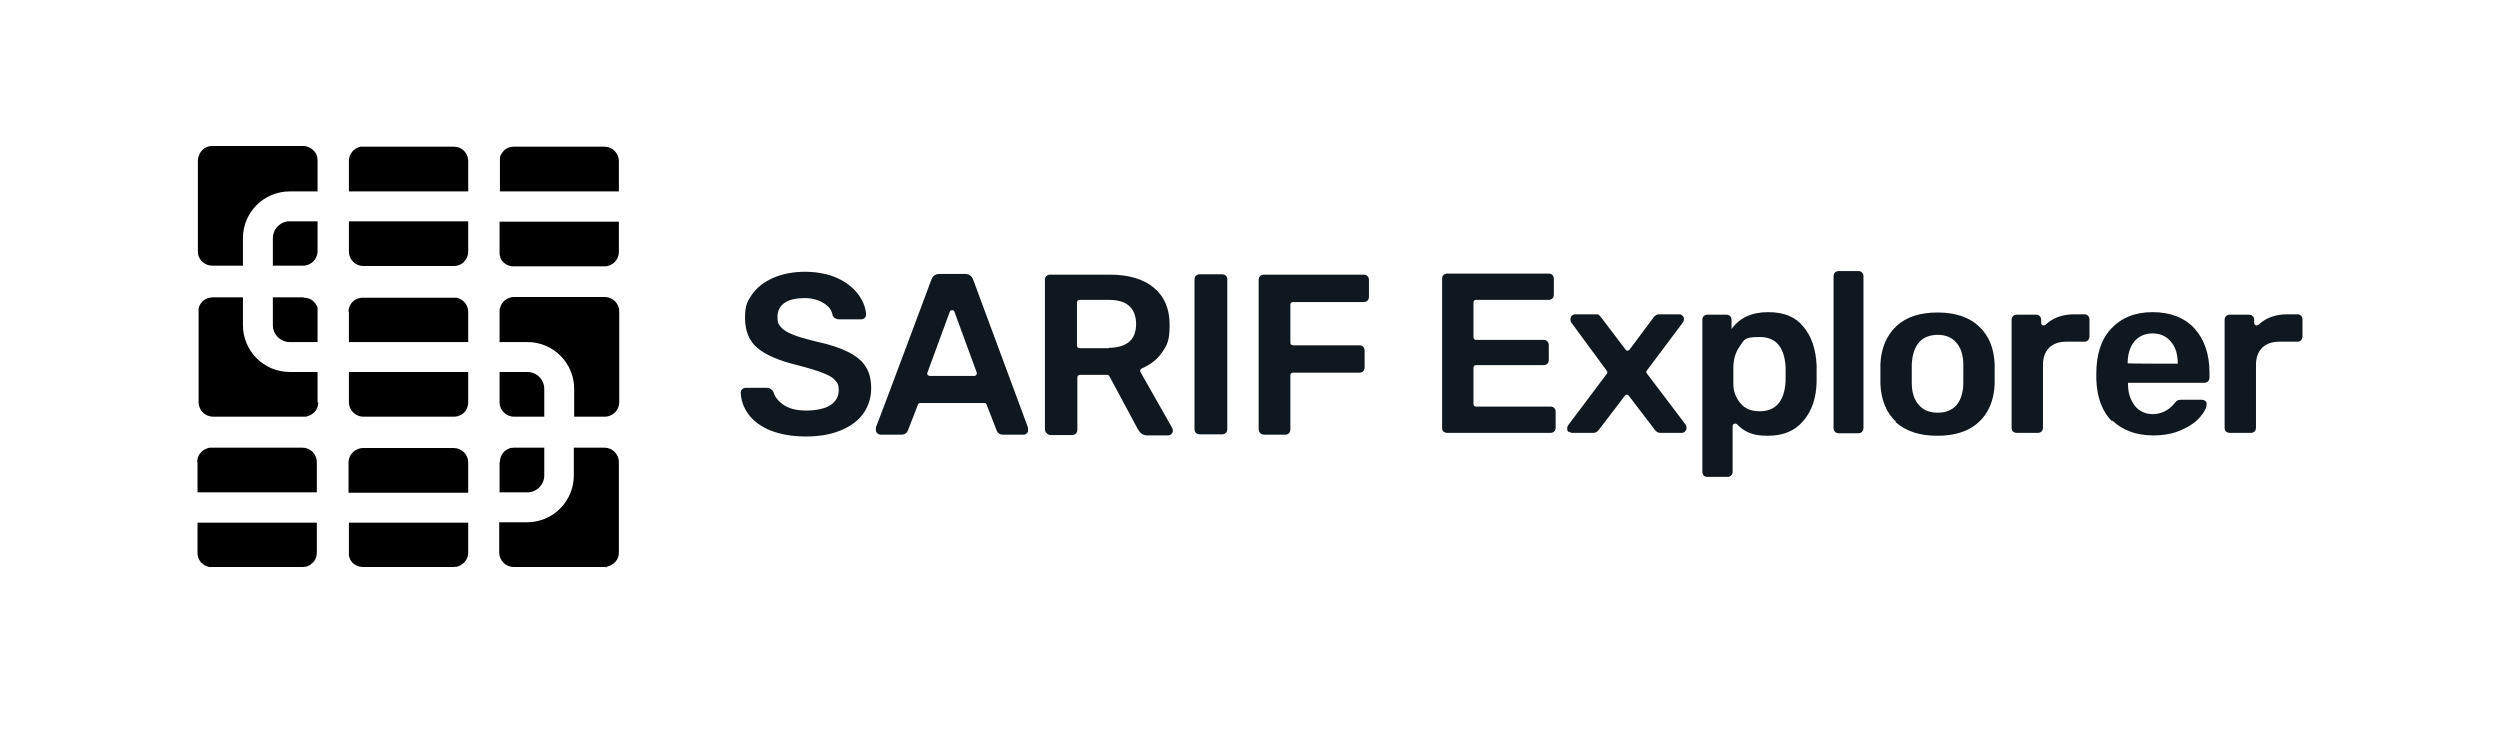
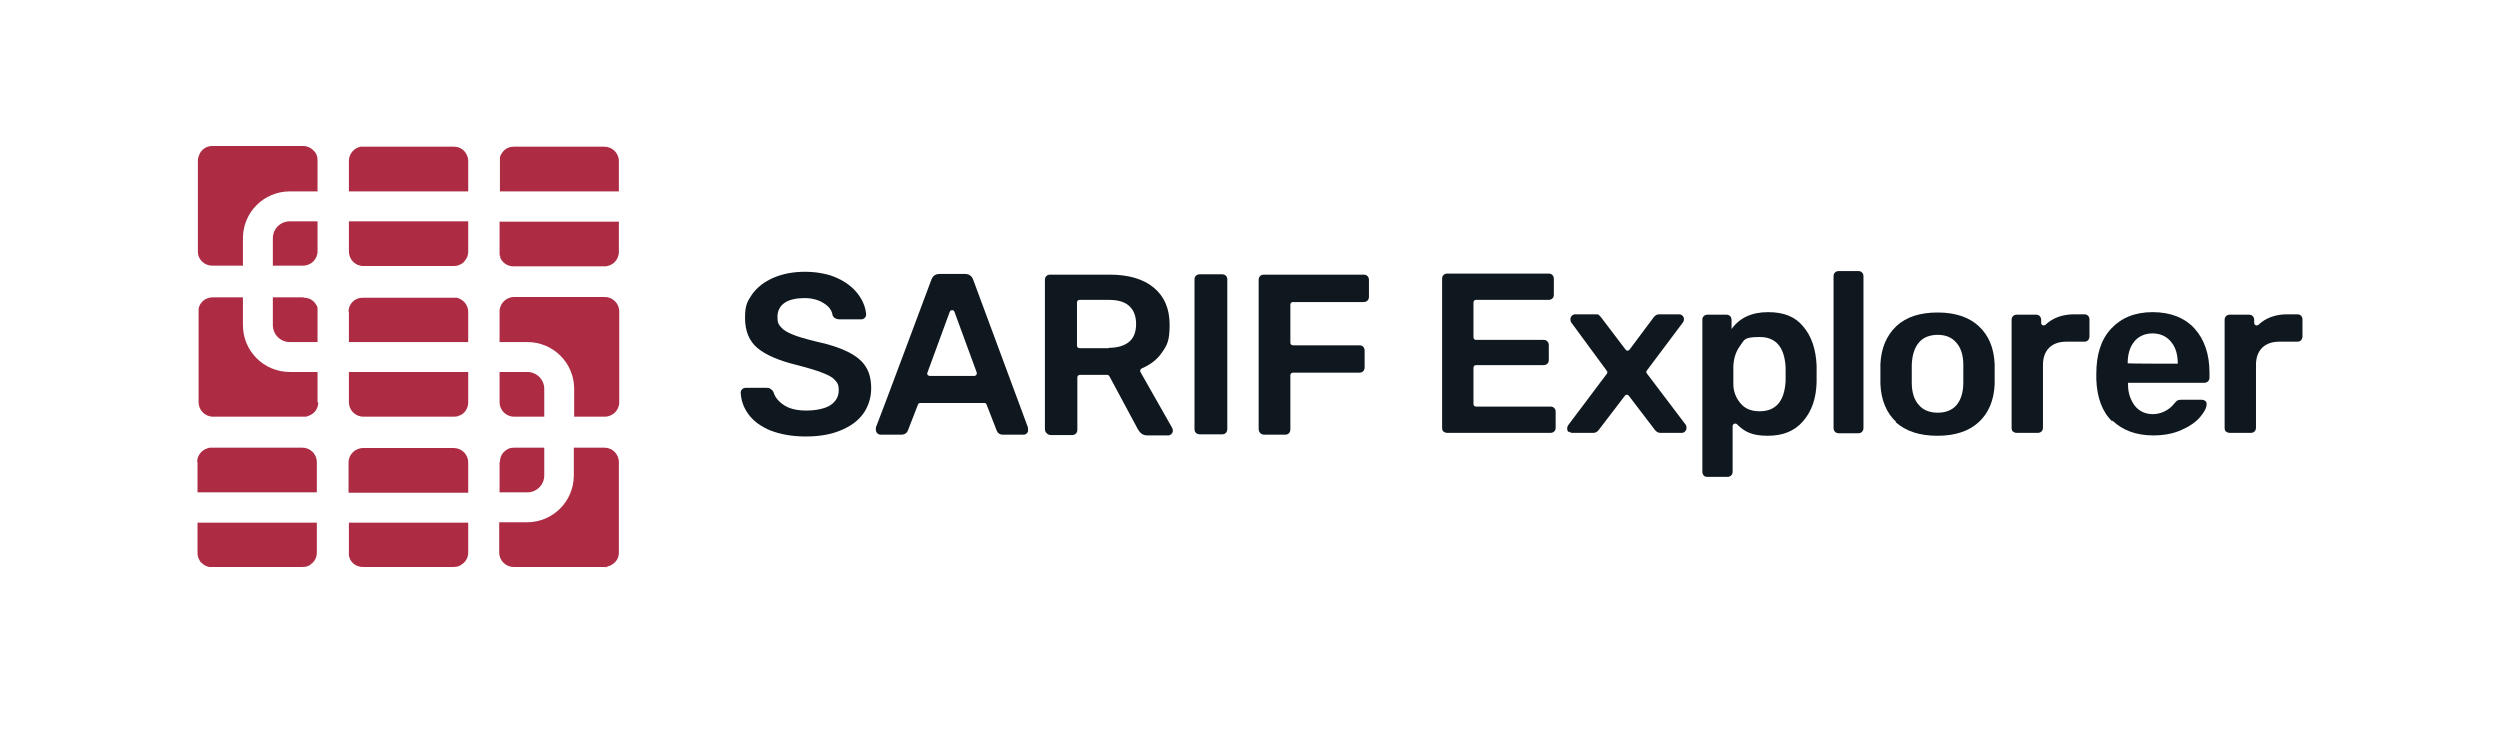
<svg xmlns="http://www.w3.org/2000/svg" version="1.1" viewBox="0 0 693.6 209.1">
  <defs>
    <style>
      .cls-1 {
        fill: #10181f;
      }

-       @media (prefers-color-scheme: dark) {
-       .cls-1 {
-         fill: #efefef;
-         stroke: none;
-       }
- 
      .cls-2 {
        fill: #ad2b43;
      }
-     }
+ 
+       @media (prefers-color-scheme: dark) {
+         .cls-1 {
+           fill: #efefef;
+           stroke: none;
+         }
+       }
    </style>
  </defs>
  <g>
    <g id="Layer_2">
      <g>
        <path class="cls-2" d="M96.8,86.5c0-1.4.7-2.6,1.8-3.3-1.1.7-1.8,1.9-1.8,3.3v8.4h0v-8.4Z" />
        <path class="cls-2" d="M88,85.4c0,.1,0,.2,0,.3,0-.1,0-.2,0-.3Z" />
        <path class="cls-2" d="M86.5,114.8c-.4.3-.8.5-1.2.6.4-.1.8-.3,1.2-.6Z" />
        <path class="cls-2" d="M100.8,115.6h25.2c.6,0,1.2-.2,1.7-.4-.5.3-1.1.4-1.7.4h-25.2Z" />
        <path class="cls-2" d="M129.9,86.5v8.4h0v-8.4c0-1.9-1.4-3.5-3.2-3.9,1.8.4,3.2,2,3.2,3.9Z" />
        <path class="cls-2" d="M126.7,82.6c-.3,0-.5,0-.8,0h-8.4s8.4,0,8.4,0c.3,0,.5,0,.8,0Z" />
        <path class="cls-2" d="M100.8,40.7h0c-.3,0-.5,0-.8,0,.3,0,.5,0,.8,0h0Z" />
        <path class="cls-2" d="M88.1,69.7c0,2.2-1.8,4-4,4h0,0c2.2,0,4-1.8,4-4v-8.3h0v8.3Z" />
        <path class="cls-2" d="M96.8,44.7c0-1.9,1.4-3.5,3.2-3.9-1.8.4-3.2,2-3.2,3.9v8.4h0v-8.4Z" />
        <path class="cls-2" d="M87,41.8c-.7-.7-1.7-1.2-2.8-1.2h-16.8s16.8,0,16.8,0c1.1,0,2.1.4,2.8,1.2Z" />
        <path class="cls-2" d="M56.2,83.7c.2-.2.5-.4.8-.6-.3.2-.6.4-.8.6Z" />
        <path class="cls-2" d="M138.6,128.2c0-1.6,1-3.1,2.4-3.7-1.4.6-2.4,2-2.4,3.7v8.4h0v-8.4Z" />
        <path class="cls-2" d="M83.9,124.3h-25.2c-.4,0-.8,0-1.2.2.4-.1.8-.2,1.2-.2h25.2Z" />
        <path class="cls-2" d="M58.7,157.4c-.3,0-.5,0-.8,0,.3,0,.5,0,.8,0h25.2c.5,0,1.1-.1,1.5-.3-.5.2-1,.3-1.5.3h-25.2Z" />
        <path class="cls-2" d="M97,154.7c0-.2-.1-.4-.2-.6,0,.2,0,.4.2.6Z" />
        <path class="cls-2" d="M57.9,157.3c-.8-.2-1.5-.5-2-1.1.5.5,1.2.9,2,1.1Z" />
        <path class="cls-2" d="M86.4,156.5c-.3.2-.6.4-.9.6.3-.1.7-.4.9-.6Z" />
        <path class="cls-2" d="M55.9,156.2c-.2-.2-.4-.5-.6-.7.2.3.3.5.6.7Z" />
        <path class="cls-2" d="M98,125.4c.2-.2.4-.3.6-.5-.2.1-.4.3-.6.5Z" />
        <path class="cls-2" d="M138.6,86.5c0-.4,0-.8.2-1.2-.1.4-.2.8-.2,1.2v8.4h0v-8.4Z" />
        <path class="cls-2" d="M167.7,82.5h-25.2c-.7,0-1.3.2-1.9.5.6-.3,1.2-.5,1.9-.5h25.2Z" />
        <path class="cls-2" d="M96.8,69.9v-8.4h0v8.4c0,2.2,1.8,4,4,4h16.8s-16.8,0-16.8,0c-2.2,0-4-1.8-4-4Z" />
        <path class="cls-2" d="M170,156.6c-.4.3-.8.5-1.3.6.5-.1.9-.3,1.3-.6Z" />
        <path class="cls-2" d="M97.1,155c.6,1.4,2,2.4,3.7,2.4h16.8s-16.8,0-16.8,0c-1.6,0-3.1-1-3.7-2.4Z" />
        <path class="cls-2" d="M84.2,82.5c1.5,0,2.8.9,3.5,2.1-.7-1.3-2-2.1-3.5-2.1h-8.5s8.5,0,8.5,0Z" />
        <path class="cls-2" d="M127.5,41c1.4.6,2.4,2,2.4,3.7v8.4h0v-8.4c0-1.6-1-3.1-2.4-3.7Z" />
        <path class="cls-2" d="M138.6,69.9c0,.4,0,.9.2,1.3-.1-.4-.2-.8-.2-1.3h0Z" />
        <path class="cls-2" d="M141,41c-.8.3-1.4.9-1.9,1.7.4-.7,1.1-1.3,1.9-1.7Z" />
        <path class="cls-2" d="M138.6,44c0,0,0-.2,0-.3,0,0,0,.2,0,.3Z" />
        <path class="cls-2" d="M138.9,71.4c.6,1.4,2,2.4,3.7,2.4h16.8s-16.8,0-16.8,0c-1.6,0-3.1-1-3.7-2.4Z" />
        <path class="cls-2" d="M129.9,69.9c0,1-.4,1.9-.9,2.5.6-.7.9-1.6.9-2.5v-8.4h0v8.4Z" />
        <path class="cls-2" d="M171.7,69.9v-8.4h-33.1v8.4c0,.4,0,.9.2,1.3,0,0,0,.2,0,.3.6,1.4,2,2.4,3.7,2.4h16.8s8.4,0,8.4,0c2.2,0,4-1.8,4-4Z" />
        <path class="cls-2" d="M138.6,53.1h33.1v-8.4c0-2.2-1.8-4-4-4h-25.2c-.5,0-1.1.1-1.5.3-.8.3-1.4.9-1.9,1.7-.2.3-.3.6-.4,1,0,0,0,.2,0,.3,0,.2,0,.5,0,.7v8.4Z" />
        <path class="cls-2" d="M138.9,71.4c0,0,0-.2,0-.3,0,0,0,.2,0,.3Z" />
        <path class="cls-2" d="M138.6,44.7c0-.2,0-.5,0-.7,0,.2,0,.5,0,.7v8.4h0v-8.4Z" />
        <path class="cls-2" d="M138.7,43.7c0-.4.2-.7.4-1-.2.3-.3.6-.4,1Z" />
        <path class="cls-2" d="M59,73.7h8.4v-7.6c0-7.2,5.8-13,13-13h7.7v-8.6c0-1.1-.4-2.1-1.2-2.8-.7-.7-1.7-1.2-2.8-1.2h-16.8s-8.4,0-8.4,0c-1.4,0-2.6.7-3.3,1.8-.2.3-.3.6-.4.9-.2.4-.3.9-.3,1.4v25.2c0,.5.1,1.1.3,1.5.6,1.4,2,2.4,3.7,2.4Z" />
        <path class="cls-2" d="M88.1,69.7v-8.3h-7.7c-2.6,0-4.7,2.1-4.7,4.7v7.6h8.4c2.2,0,4-1.8,4-4Z" />
        <path class="cls-2" d="M55.3,43.2c.1-.3.2-.6.4-.9-.2.3-.3.6-.4.9Z" />
        <path class="cls-2" d="M87,41.8c.7.7,1.2,1.7,1.2,2.8v8.6h0v-8.6c0-1.1-.4-2.1-1.2-2.8Z" />
        <path class="cls-2" d="M59,40.6h8.4s-8.4,0-8.4,0c-1.4,0-2.6.7-3.3,1.8.7-1.1,1.9-1.8,3.3-1.8Z" />
        <path class="cls-2" d="M171.7,128.2c0-2.2-1.8-4-4-4h-8.5v7.7c0,7.2-5.8,13-13,13h-7.7v8.4c0,2.2,1.8,4,4,4h25.2c.4,0,.7,0,1-.2.5-.1.9-.3,1.3-.6.3-.2.5-.5.8-.7.6-.7.9-1.5.9-2.5v-25.2Z" />
        <path class="cls-2" d="M138.6,128.2v8.4h7.7c2.6,0,4.7-2.1,4.7-4.7v-7.7h-8.4c-.5,0-1.1.1-1.5.3-1.4.6-2.4,2-2.4,3.7Z" />
        <path class="cls-2" d="M168.7,157.2c-.3,0-.7.2-1,.2.4,0,.7,0,1-.2Z" />
        <path class="cls-2" d="M150.9,124.3h-8.4c-.5,0-1.1.1-1.5.3.5-.2,1-.3,1.5-.3h8.4Z" />
        <path class="cls-2" d="M170,156.6c.3-.2.5-.5.8-.7-.2.3-.5.5-.8.7Z" />
        <path class="cls-2" d="M138.6,153.4v-8.4h0v8.4c0,2.2,1.8,4,4,4h25.2s-25.2,0-25.2,0c-2.2,0-4-1.8-4-4Z" />
        <path class="cls-2" d="M96.8,136.7h33.1v-8.4c0-2.2-1.8-4-4-4h-25.2c-.8,0-1.6.3-2.2.7-.2.1-.4.3-.6.5-.7.7-1.2,1.7-1.2,2.8v8.4Z" />
        <path class="cls-2" d="M129.9,153.4v-8.4h-33.1v8.4c0,.2,0,.4,0,.6,0,.2,0,.4.2.6,0,0,0,.2,0,.3.6,1.4,2,2.4,3.7,2.4h25.2c.5,0,1.1-.1,1.5-.3.2-.1.5-.2.7-.4,1.1-.7,1.8-1.9,1.8-3.3Z" />
        <path class="cls-2" d="M129.9,153.4c0,1.4-.7,2.6-1.8,3.3,1.1-.7,1.8-1.9,1.8-3.3v-8.4h0v8.4Z" />
        <path class="cls-2" d="M125.9,124.3h-25.2c-.8,0-1.6.3-2.2.7.6-.4,1.4-.7,2.2-.7h25.2c2.2,0,4,1.8,4,4v8.4h0v-8.4c0-2.2-1.8-4-4-4Z" />
        <path class="cls-2" d="M96.8,128.2c0-1.1.4-2.1,1.2-2.8-.7.7-1.2,1.7-1.2,2.8v8.4h0v-8.4Z" />
        <path class="cls-2" d="M117.5,157.4h8.4c.5,0,1.1-.1,1.5-.3-.5.2-1,.3-1.5.3h-8.4Z" />
        <path class="cls-2" d="M96.8,145h0v8.4c0,.2,0,.4,0,.6,0-.2,0-.4,0-.6v-8.4Z" />
        <path class="cls-2" d="M97.1,155c0,0,0-.2,0-.3,0,0,0,.2,0,.3Z" />
        <path class="cls-2" d="M138.6,94.9h7.7c7.2,0,13,5.8,13,13v7.7h8.5c2.2,0,4-1.8,4-4v-25.2c0-2.2-1.8-4-4-4h-25.2c-.7,0-1.3.2-1.9.5-.9.5-1.6,1.3-1.9,2.3-.1.4-.2.8-.2,1.2v8.4Z" />
        <path class="cls-2" d="M146.3,103.2h-7.7v8.4c0,2.2,1.8,4,4,4h8.4v-7.7c0-2.6-2.1-4.7-4.7-4.7Z" />
        <path class="cls-2" d="M171.7,86.5v14.4s0-14.4,0-14.4c0-2.2-1.8-4-4-4h0c2.2,0,4,1.8,4,4Z" />
        <path class="cls-2" d="M140.7,83c-.9.5-1.6,1.3-1.9,2.3.3-1,1-1.8,1.9-2.3Z" />
        <path class="cls-2" d="M96.8,103.2v8.4c0,2.2,1.8,4,4,4h25.2c.6,0,1.2-.2,1.7-.4,1.3-.6,2.2-2,2.2-3.6v-8.4h-33.1Z" />
        <path class="cls-2" d="M96.8,86.5v8.4h33.1v-8.4c0-1.9-1.4-3.5-3.2-3.9-.3,0-.5,0-.8,0h-8.4s-16.8,0-16.8,0c-.8,0-1.5.2-2.2.6-1.1.7-1.8,1.9-1.8,3.3Z" />
        <path class="cls-2" d="M100.8,115.6h0c-2.2,0-4-1.8-4-4v-8.4h0v8.4c0,2.2,1.8,4,4,4Z" />
        <path class="cls-2" d="M117.5,82.5h-16.8c-.8,0-1.5.2-2.2.6.6-.4,1.4-.6,2.2-.6h16.8Z" />
        <path class="cls-2" d="M127.7,115.2c1.3-.6,2.2-2,2.2-3.6h0c0,1.6-.9,2.9-2.2,3.6Z" />
        <path class="cls-2" d="M88.1,111.6v-8.4h-7.7c-7.2,0-13-5.8-13-13v-7.7h-8.4c-.7,0-1.4.2-2,.5-.3.2-.6.4-.8.6-.2.2-.3.4-.5.6-.3.4-.5.9-.6,1.4,0,.3,0,.5,0,.8v25.2c0,2.2,1.8,4,4,4h25.2c.4,0,.8,0,1.2-.2.4-.1.8-.3,1.2-.6,1-.7,1.6-1.9,1.6-3.2Z" />
        <path class="cls-2" d="M84.2,82.5h-8.5v7.7c0,2.6,2.1,4.7,4.7,4.7h7.7v-8.4c0-.2,0-.5,0-.7,0-.1,0-.2,0-.3,0-.3-.2-.6-.3-.8-.7-1.3-2-2.1-3.5-2.1Z" />
        <path class="cls-2" d="M87.7,84.6c.1.3.2.5.3.8,0-.3-.2-.6-.3-.8Z" />
        <path class="cls-2" d="M59,115.6c-2.2,0-4-1.8-4-4v-25.2c0-.3,0-.5,0-.8,0,.3,0,.5,0,.8v25.2c0,2.2,1.8,4,4,4h25.2c.4,0,.8,0,1.2-.2-.4.1-.7.2-1.2.2h-25.2Z" />
        <path class="cls-2" d="M57,83.1c.6-.3,1.3-.5,2-.5h8.4s-8.4,0-8.4,0c-.7,0-1.4.2-2,.5Z" />
        <path class="cls-2" d="M55.1,85.7c.1-.5.3-1,.6-1.4-.3.4-.5.9-.6,1.4Z" />
        <path class="cls-2" d="M88.1,111.6c0,1.3-.6,2.5-1.6,3.2,1-.7,1.6-1.9,1.6-3.2v-8.4h0v8.4Z" />
        <path class="cls-2" d="M88.1,94.9h0v-8.4c0-.2,0-.5,0-.7,0,.2,0,.5,0,.7v8.4Z" />
        <path class="cls-2" d="M96.8,44.7v8.4h33.1v-8.4c0-1.6-1-3.1-2.4-3.7-.5-.2-1-.3-1.5-.3h-25.2s0,0,0,0c-.3,0-.5,0-.8,0-1.8.4-3.2,2-3.2,3.9Z" />
        <path class="cls-2" d="M129.9,61.4h-33.1v8.4c0,2.2,1.8,4,4,4h16.8s8.4,0,8.4,0c.8,0,1.6-.3,2.2-.7.3-.2.6-.5.8-.8.6-.7.9-1.6.9-2.5v-8.4Z" />
        <path class="cls-2" d="M117.5,73.8h8.4c.8,0,1.6-.3,2.2-.7-.6.4-1.4.7-2.2.7h-8.4Z" />
        <path class="cls-2" d="M128.2,73.2c.3-.2.6-.5.8-.8-.2.3-.5.5-.8.8Z" />
        <path class="cls-2" d="M127.5,41c-.5-.2-1-.3-1.5-.3h-25.2s25.2,0,25.2,0c.5,0,1.1.1,1.5.3Z" />
        <path class="cls-2" d="M54.8,128.2v8.4h33.1v-8.4c0-2.2-1.8-4-4-4h-25.2c-.4,0-.8,0-1.2.2-1.6.5-2.8,2-2.8,3.8Z" />
        <path class="cls-2" d="M87.9,153.4v-8.4h-33.1v8.4c0,.8.2,1.5.6,2.1.2.3.3.5.6.7.5.5,1.2.9,2,1.1.3,0,.5,0,.8,0h25.2c.5,0,1.1-.1,1.5-.3.3-.1.7-.4.9-.6.9-.7,1.5-1.8,1.5-3.1Z" />
        <path class="cls-2" d="M87.9,153.4c0,1.2-.6,2.3-1.5,3.1.9-.7,1.5-1.8,1.5-3.1v-8.4h0v8.4Z" />
        <path class="cls-2" d="M54.8,128.2c0-1.8,1.2-3.3,2.8-3.8-1.6.5-2.8,2-2.8,3.8v8.4h0v-8.4Z" />
        <path class="cls-2" d="M54.8,145h0v8.4c0,.8.2,1.5.6,2.1-.4-.6-.6-1.3-.6-2.1v-8.4Z" />
        <path class="cls-2" d="M83.9,124.3c2.2,0,4,1.8,4,4v8.4h0v-8.4c0-2.2-1.8-4-4-4Z" />
      </g>
      <g>
        <path class="cls-1" d="M213.9,119.5c-2.7-1.1-4.8-2.6-6.2-4.5-1.4-1.9-2.1-3.9-2.2-6.1,0-.3.1-.6.4-.9.3-.3.6-.4,1-.4h5.8c.5,0,.8.1,1.1.3.3.2.6.5.8.9.4,1.4,1.4,2.6,2.9,3.6,1.5,1,3.6,1.5,6.2,1.5s5.2-.5,6.7-1.5c1.5-1,2.3-2.4,2.3-4.1s-.4-2.1-1.1-2.9-1.9-1.4-3.5-2c-1.5-.6-3.8-1.3-6.9-2.1-5-1.2-8.7-2.8-11-4.7-2.3-1.9-3.5-4.7-3.5-8.4s.7-4.6,2-6.6c1.4-1.9,3.3-3.4,5.8-4.5,2.5-1.1,5.5-1.7,8.8-1.7s6.6.6,9.1,1.8c2.6,1.2,4.5,2.8,5.8,4.6,1.3,1.8,2,3.7,2.1,5.5,0,.3-.1.6-.4.9-.3.3-.6.4-1,.4h-6c-.9,0-1.6-.4-1.9-1.1-.2-1.4-1-2.5-2.5-3.4-1.4-.9-3.2-1.4-5.3-1.4s-4.2.4-5.5,1.3c-1.3.9-2,2.2-2,3.9s.3,2.1,1,2.9c.7.8,1.7,1.4,3.2,2,1.4.6,3.5,1.2,6.3,1.9,3.8.8,6.8,1.8,9,2.9,2.2,1.1,3.9,2.4,4.9,4,1.1,1.6,1.6,3.7,1.6,6.2s-.8,5.1-2.3,7.1c-1.5,2-3.6,3.5-6.4,4.6-2.7,1.1-5.9,1.6-9.5,1.6s-7.1-.6-9.8-1.7Z" />
        <path class="cls-1" d="M243.4,120.2c-.3-.3-.4-.6-.4-1v-.6c.1,0,15.4-41,15.4-41,.4-1.1,1.2-1.6,2.3-1.6h7c1.1,0,1.9.5,2.3,1.6l15.2,41v.6c.1.4,0,.7-.3,1-.3.3-.6.4-.9.4h-5.7c-.9,0-1.5-.4-1.8-1.2l-2.8-7.2c-.1-.3-.4-.4-.6-.4h-17.8c-.3,0-.5.2-.6.4l-2.8,7.2c-.3.8-1,1.2-1.8,1.2h-5.7c-.4,0-.7-.1-1-.4ZM257.9,104.3h12.4c.5,0,.8-.5.7-.9l-6.2-16.9c-.2-.6-1.1-.6-1.3,0l-6.2,16.9c-.2.5.2.9.7.9Z" />
        <path class="cls-1" d="M290.3,120.1c-.3-.3-.4-.7-.4-1.1v-41.3c0-.5.1-.8.4-1.1.3-.3.6-.4,1.1-.4h16.5c5.2,0,9.3,1.2,12.2,3.6,2.9,2.4,4.4,5.8,4.4,10.3s-.7,5.7-2.2,7.8c-1.3,1.9-3.2,3.3-5.5,4.3-.4.2-.6.6-.4,1l8.8,15.5c.1.3.2.5.2.7,0,.4-.1.7-.4,1-.3.3-.6.4-.9.4h-5.8c-.7,0-1.2-.2-1.6-.5s-.7-.7-1-1.2l-7.9-14.7c-.1-.2-.4-.4-.6-.4h-7.6c-.4,0-.7.3-.7.7v14.5c0,.4-.1.8-.4,1.1-.3.3-.7.4-1.1.4h-5.8c-.4,0-.8-.1-1.1-.4ZM307.6,96.5c2.5,0,4.4-.6,5.7-1.7,1.3-1.1,1.9-2.8,1.9-4.9s-.6-3.8-1.9-5c-1.3-1.2-3.2-1.7-5.7-1.7h-8.1c-.4,0-.7.3-.7.7v12c0,.4.3.7.7.7h8.1Z" />
        <path class="cls-1" d="M331.8,120.1c-.3-.3-.4-.7-.4-1.1v-41.4c0-.5.1-.8.4-1.1.3-.3.7-.4,1.1-.4h6.1c.5,0,.8.1,1.1.4.3.3.4.6.4,1.1v41.4c0,.4-.1.8-.4,1.1-.3.3-.6.4-1.1.4h-6.1c-.4,0-.8-.1-1.1-.4Z" />
        <path class="cls-1" d="M349.6,120.1c-.3-.3-.4-.7-.4-1.1v-41.3c0-.5.1-.8.4-1.1.3-.3.6-.4,1.1-.4h27.6c.5,0,.8.1,1.1.4.3.3.4.7.4,1.1v4.6c0,.4-.1.8-.4,1.1-.3.3-.7.4-1.1.4h-19.6c-.4,0-.7.3-.7.7v10.6c0,.4.3.7.7.7h18.4c.5,0,.8.1,1.1.4.3.3.4.7.4,1.1v4.6c0,.4-.1.8-.4,1.1-.3.3-.7.4-1.1.4h-18.4c-.4,0-.7.3-.7.7v15c0,.4-.1.8-.4,1.1-.3.3-.7.4-1.1.4h-5.7c-.4,0-.8-.1-1.1-.4Z" />
        <g>
          <path class="cls-1" d="M400.5,119.8c-.3-.3-.4-.7-.4-1.1v-41.3c0-.5.1-.8.4-1.1.3-.3.6-.4,1.1-.4h28c.5,0,.8.1,1.1.4.3.3.4.7.4,1.1v4.3c0,.5-.1.8-.4,1.1-.3.3-.7.4-1.1.4h-20.1c-.4,0-.7.3-.7.7v9.7c0,.4.3.7.7.7h18.7c.5,0,.8.1,1.1.4.3.3.4.7.4,1.1v4c0,.5-.1.8-.4,1.1s-.7.4-1.1.4h-18.7c-.4,0-.7.3-.7.7v10.1c0,.4.3.7.7.7h20.6c.5,0,.8.1,1.1.4.3.3.4.6.4,1.1v4.3c0,.5-.1.8-.4,1.1-.3.3-.7.4-1.1.4h-28.5c-.4,0-.8-.1-1.1-.4Z" />
          <path class="cls-1" d="M435.2,119.9c-.3-.3-.4-.6-.4-1s.1-.7.4-1.1l10.6-14.1c.2-.2.2-.6,0-.8l-9.7-13.2c-.3-.3-.4-.7-.4-1.1s.1-.7.4-1c.3-.3.6-.4,1-.4h5.6c.5,0,.8,0,1,.3.2.2.5.5.7.8l6.6,8.7c.3.4.8.4,1.1,0l6.5-8.7s0,0,0,0c0,0,.2-.3.5-.6.3-.3.7-.5,1.3-.5h5.4c.4,0,.7.1,1,.4.3.3.4.6.4.9s-.1.8-.4,1.1l-9.9,13.2c-.2.2-.2.6,0,.8l10.6,14c.3.3.4.7.4,1.1s-.1.7-.4,1-.6.4-1,.4h-5.8c-.7,0-1.2-.3-1.7-1l-7.1-9.3c-.3-.4-.8-.4-1.1,0l-7.1,9.3c-.5.7-1,1-1.7,1h-5.7c-.4,0-.7-.1-1-.4Z" />
          <path class="cls-1" d="M472.7,131.9c-.3-.3-.4-.6-.4-1.1v-42c0-.5.1-.8.4-1.1.3-.3.7-.4,1.1-.4h5.1c.5,0,.8.1,1.1.4.3.3.4.7.4,1.1v2.5c2.2-3.1,5.6-4.7,10.1-4.7s7.6,1.3,9.8,4c2.3,2.7,3.5,6.3,3.7,10.8,0,.5,0,1.3,0,2.3s0,1.8,0,2.3c-.1,4.4-1.3,8-3.7,10.8s-5.6,4.1-9.9,4.1-6.4-1.1-8.5-3.2c-.4-.4-1.2-.1-1.2.5v12.6c0,.5-.1.8-.4,1.1-.3.3-.6.4-1.1.4h-5.5c-.4,0-.8-.1-1.1-.4ZM495.4,105.7c0-.4,0-1.1,0-1.9s0-1.5,0-1.9c-.3-5.6-2.7-8.4-7.2-8.4s-4.2.8-5.4,2.4c-1.2,1.6-1.8,3.5-1.9,5.7,0,.5,0,1.3,0,2.4s0,1.9,0,2.5c0,2.1.7,3.9,2,5.4,1.2,1.5,3,2.2,5.3,2.2,4.5,0,6.9-2.8,7.2-8.4Z" />
          <path class="cls-1" d="M509.1,119.8c-.3-.3-.4-.7-.4-1.1v-42c0-.5.1-.8.4-1.1.3-.3.7-.4,1.1-.4h5.3c.5,0,.8.1,1.1.4.3.3.4.6.4,1.1v42c0,.4-.1.8-.4,1.1-.3.3-.6.4-1.1.4h-5.3c-.4,0-.8-.1-1.1-.4Z" />
          <path class="cls-1" d="M526.1,117.1c-2.7-2.5-4.2-6.1-4.4-10.5v-2.8c0,0,0-2.8,0-2.8.2-4.4,1.7-7.9,4.4-10.5,2.8-2.6,6.6-3.8,11.5-3.8s8.7,1.3,11.4,3.8c2.8,2.6,4.2,6.1,4.4,10.5,0,.5,0,1.4,0,2.8s0,2.3,0,2.8c-.2,4.5-1.7,8-4.4,10.5-2.7,2.5-6.5,3.8-11.5,3.8s-8.8-1.3-11.6-3.8ZM542.8,112.4c1.2-1.4,1.9-3.5,1.9-6.2,0-.4,0-1.2,0-2.5s0-2.1,0-2.5c0-2.7-.7-4.8-2-6.2-1.2-1.4-2.9-2.1-5.1-2.1s-4,.7-5.2,2.1c-1.2,1.4-1.9,3.5-2,6.2v2.5c0,0,0,2.5,0,2.5,0,2.7.7,4.8,2,6.2,1.2,1.4,3,2.1,5.2,2.1s4-.7,5.2-2.1Z" />
          <path class="cls-1" d="M558.5,119.8c-.3-.3-.4-.7-.4-1.1v-29.9c0-.5.1-.8.4-1.1.3-.3.7-.4,1.1-.4h5.2c.5,0,.8.1,1.1.4.3.3.4.7.4,1.1v.8c0,.6.7.9,1.2.5,2-1.9,4.7-2.9,8-2.9h2.7c.5,0,.8.1,1.1.4.3.3.4.6.4,1.1v4.6c0,.4-.1.8-.4,1.1-.3.3-.6.4-1.1.4h-5c-2,0-3.6.6-4.7,1.7-1.1,1.1-1.7,2.7-1.7,4.7v17.4c0,.4-.1.8-.4,1.1-.3.3-.7.4-1.1.4h-5.7c-.4,0-.8-.1-1.1-.4Z" />
          <path class="cls-1" d="M586,116.9c-2.8-2.7-4.2-6.6-4.4-11.6v-1.6c0-5.3,1.3-9.5,4.1-12.5,2.8-3,6.6-4.6,11.5-4.6s8.9,1.5,11.7,4.6c2.7,3,4.1,7.1,4.1,12.2v1.3c0,.4-.1.8-.4,1.1-.3.3-.7.4-1.1.4h-21.1v.5c0,2.4.7,4.3,1.9,5.9,1.2,1.5,2.9,2.3,5,2.3s4.4-1,5.9-2.9c.4-.5.7-.8.9-.9.2-.1.6-.2,1.1-.2h5.6c.4,0,.7.1,1,.3.3.2.4.5.4.9,0,1-.6,2.2-1.8,3.6-1.2,1.4-2.9,2.6-5.2,3.6-2.2,1-4.8,1.5-7.8,1.5-4.7,0-8.5-1.4-11.3-4.1ZM604.2,100.9h0c0-2.6-.6-4.6-1.9-6.1-1.2-1.5-3-2.3-5.1-2.3s-3.9.8-5.1,2.3c-1.2,1.5-1.8,3.5-1.8,6h0c0,.1,13.9.1,13.9.1Z" />
          <path class="cls-1" d="M617.6,119.8c-.3-.3-.4-.7-.4-1.1v-29.9c0-.5.1-.8.4-1.1.3-.3.7-.4,1.1-.4h5.2c.5,0,.8.1,1.1.4.3.3.4.7.4,1.1v.8c0,.6.7.9,1.2.5,2-1.9,4.7-2.9,8-2.9h2.7c.5,0,.8.1,1.1.4.3.3.4.6.4,1.1v4.6c0,.4-.1.8-.4,1.1-.3.3-.6.4-1.1.4h-5c-2,0-3.6.6-4.7,1.7-1.1,1.1-1.7,2.7-1.7,4.7v17.4c0,.4-.1.8-.4,1.1-.3.3-.7.4-1.1.4h-5.7c-.4,0-.8-.1-1.1-.4Z" />
        </g>
      </g>
    </g>
  </g>
</svg>
